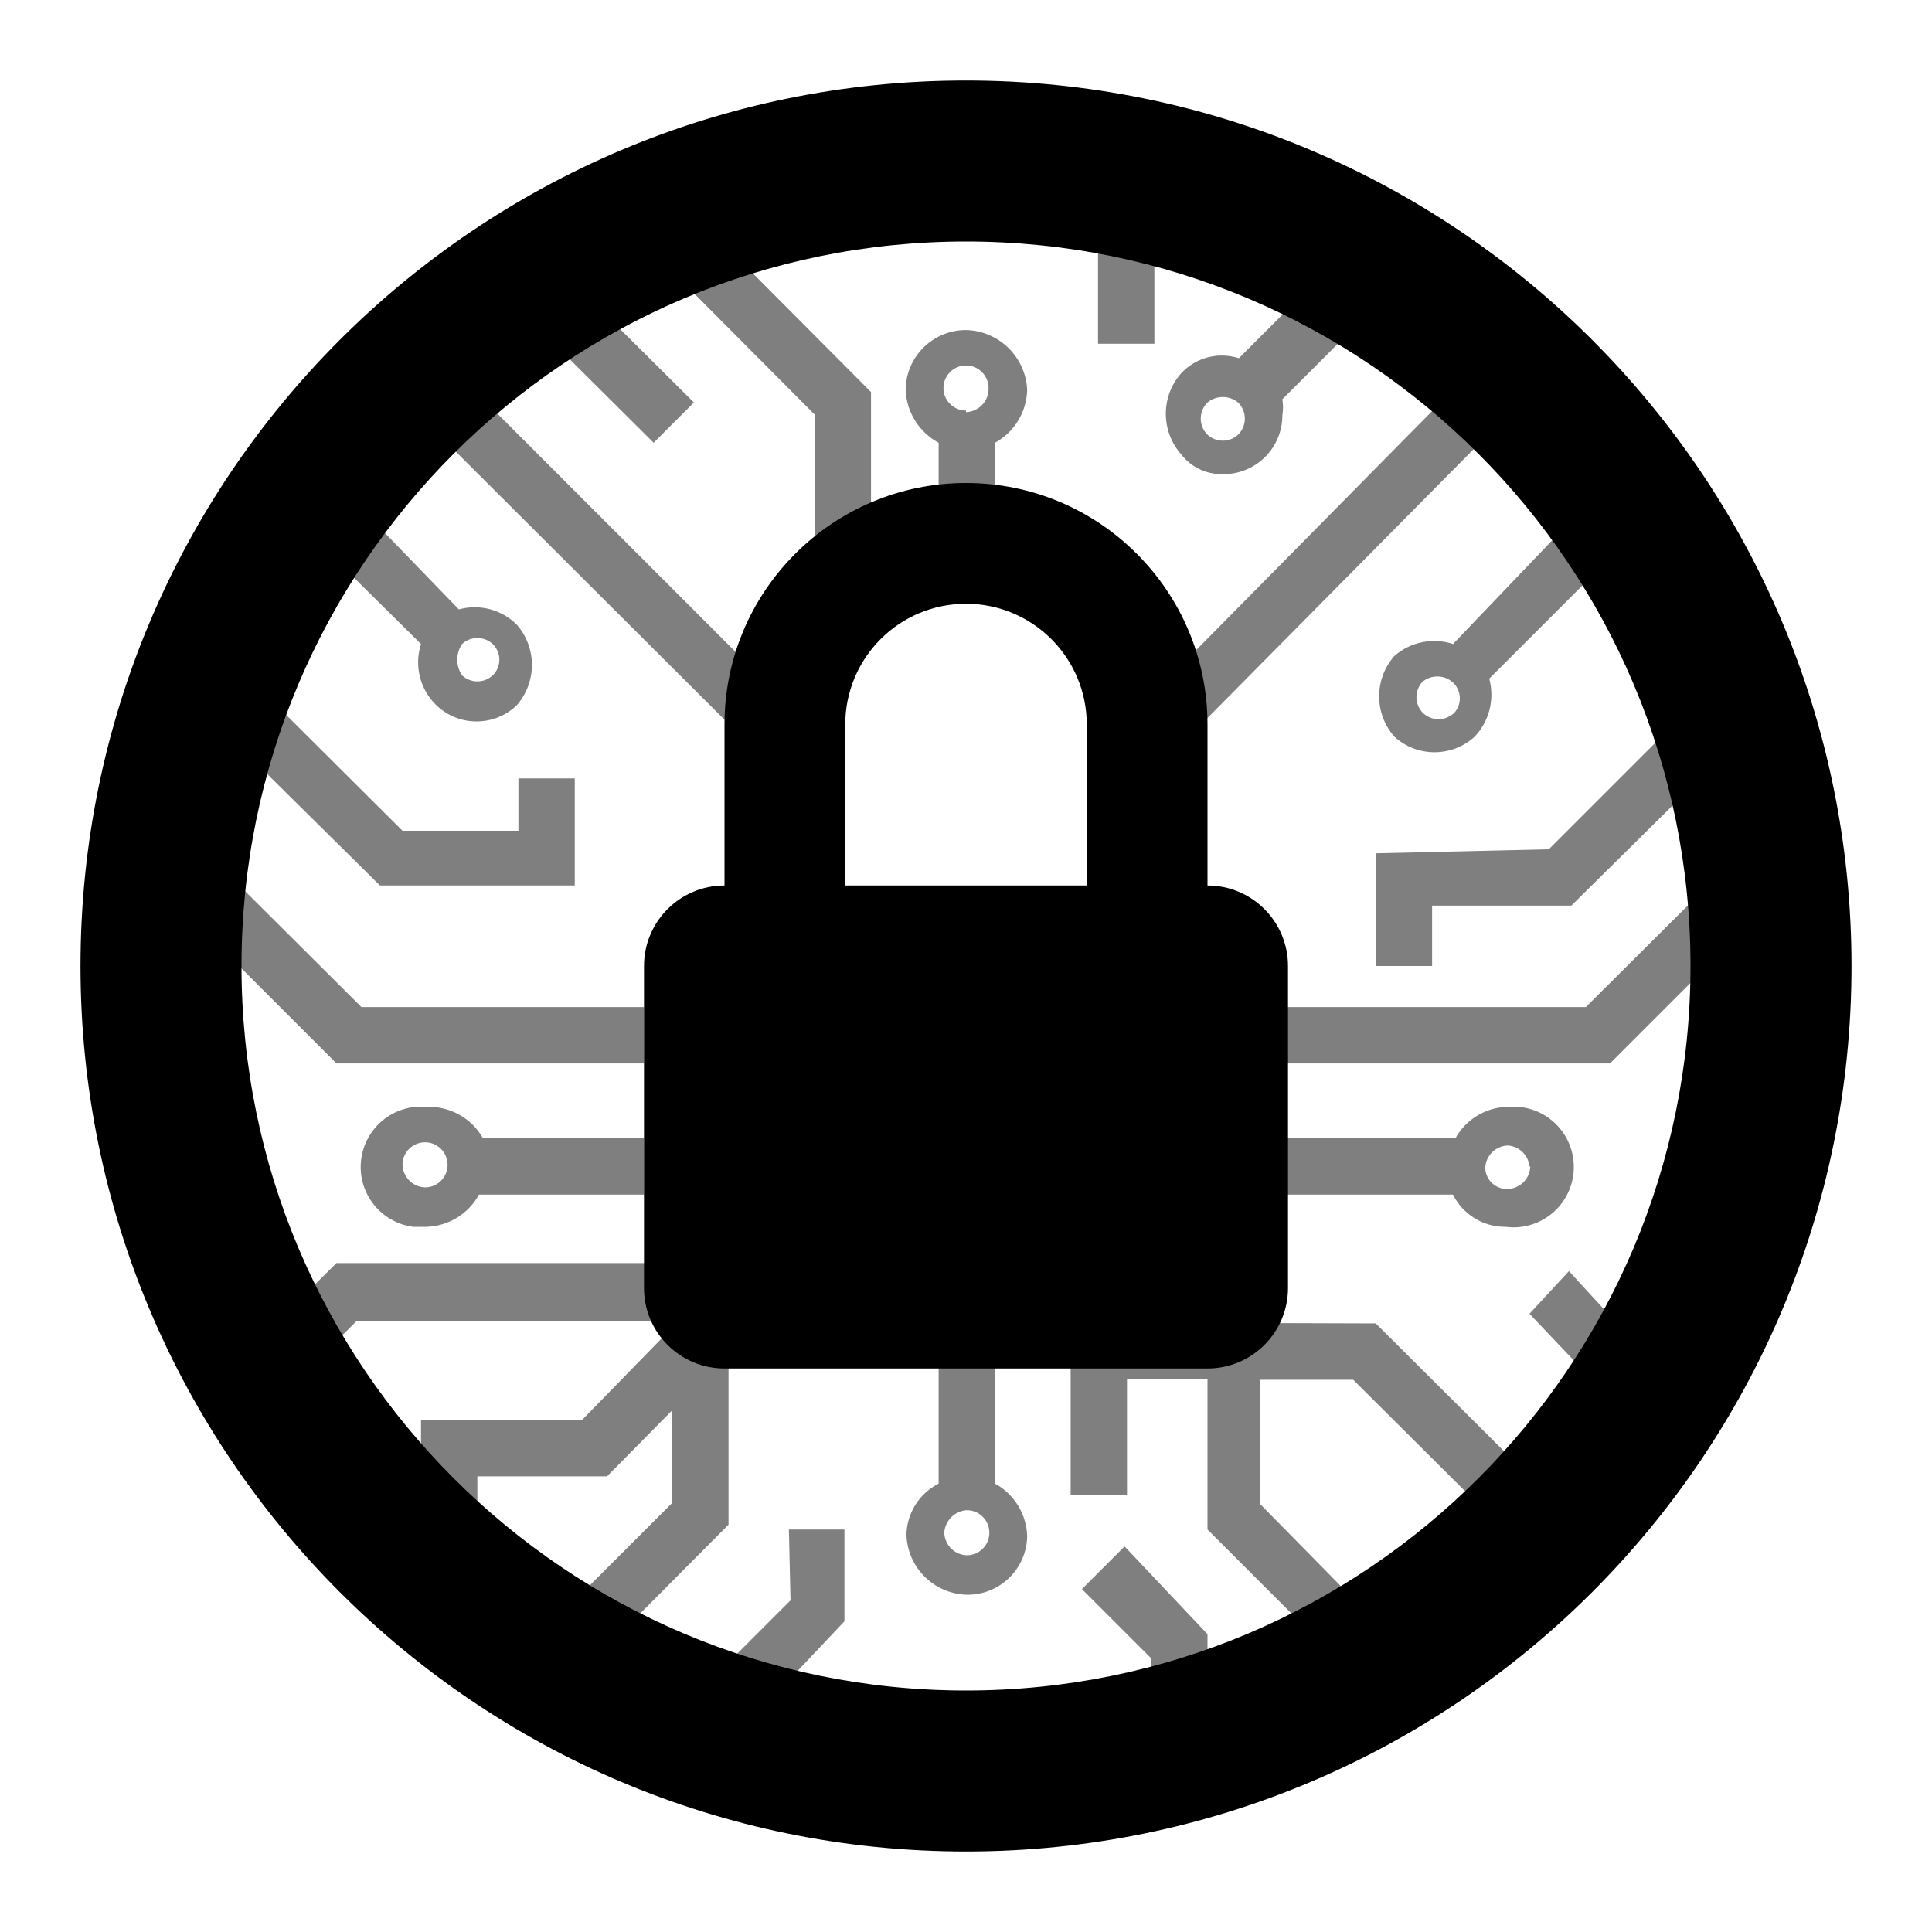
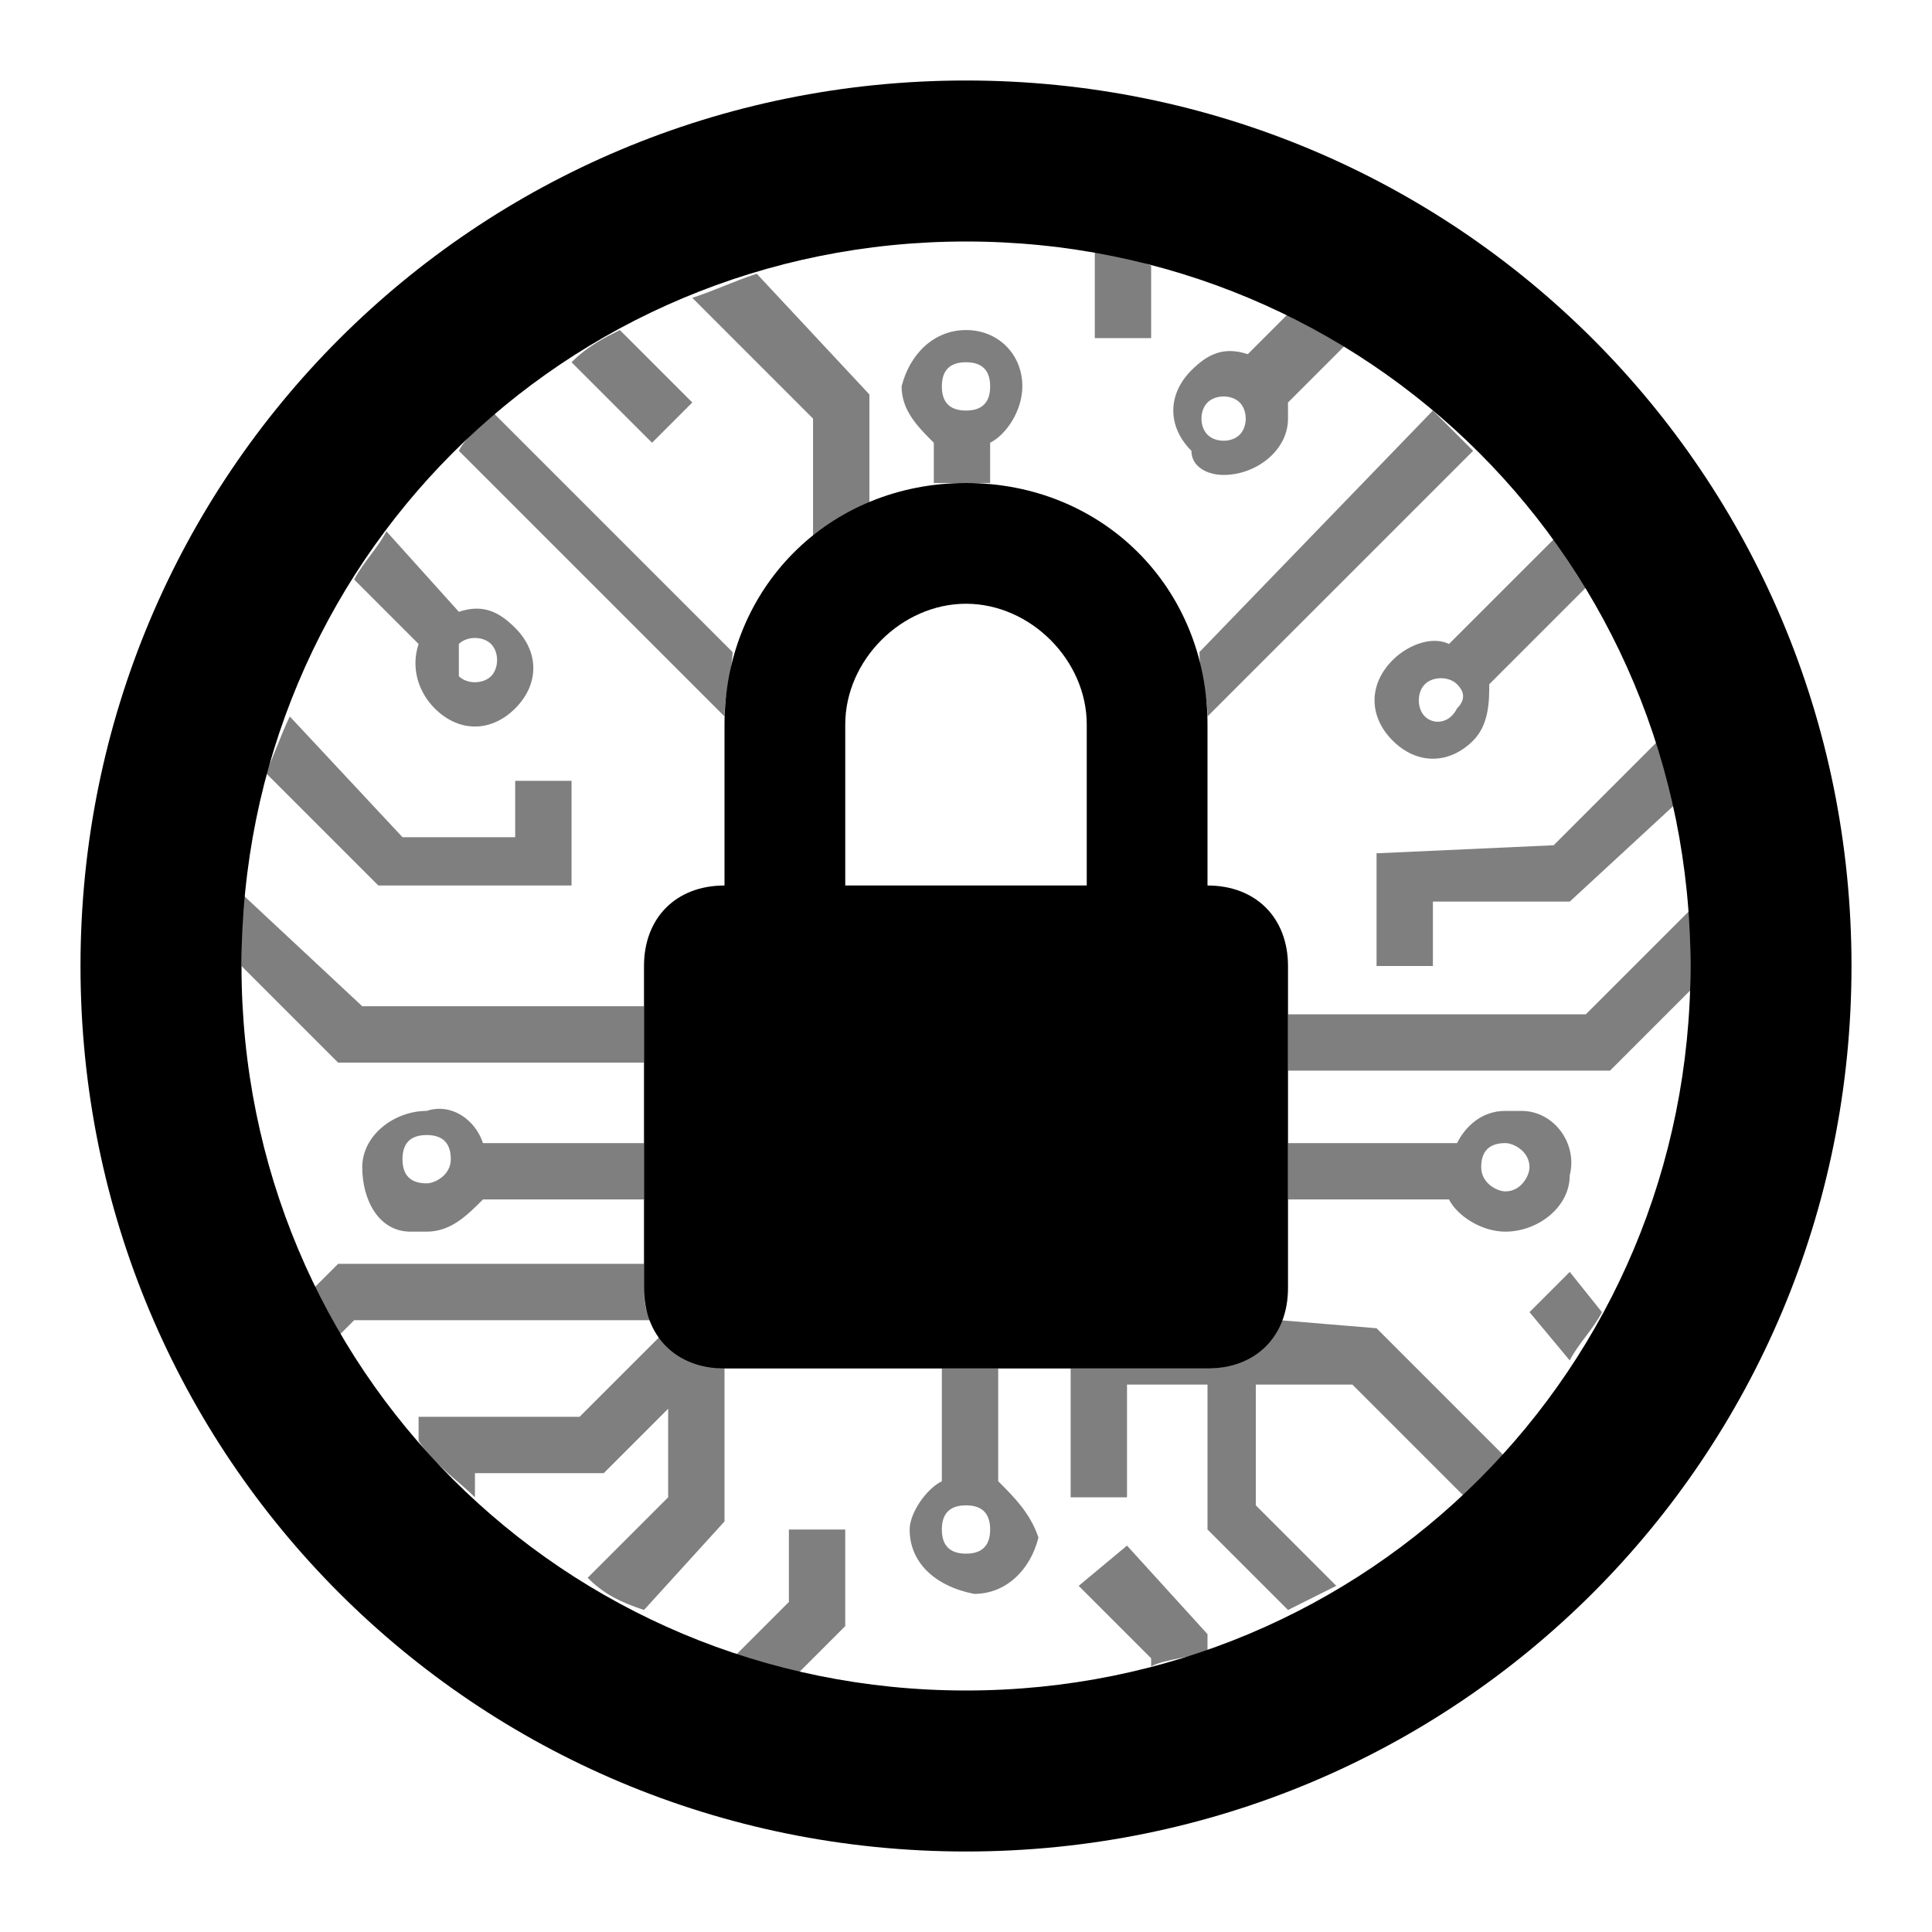
- <svg xmlns="http://www.w3.org/2000/svg" width="24" height="24" viewBox="0 0 24 24">
-   <path d="M12 4.1a.75.75 0 0 0-.75.74.78.78 0 0 0 .41.66V7h.7V5.5a.77.77 0 0 0 .4-.66.78.78 0 0 0-.76-.74zm0 1a.28.28 0 1 1 .28-.28.29.29 0 0 1-.28.3zm.36 13.31v-2.03h-.7v2.05a.73.73 0 0 0-.4.63.77.77 0 0 0 .75.75.74.74 0 0 0 .75-.73.77.77 0 0 0-.4-.65zm-.35.91a.29.29 0 0 1-.28-.28.3.3 0 0 1 .28-.28.28.28 0 1 1 0 .56zM5.3 13.75a.75.75 0 0 0-.17 1.49h.17a.77.77 0 0 0 .65-.4H8v-.7H6a.77.77 0 0 0-.7-.39zm0 1a.29.29 0 0 1-.3-.28.28.28 0 1 1 .29.28zm13.41-1a.76.76 0 0 0-.63.39H15v.7h3.05a.72.72 0 0 0 .65.4.75.75 0 1 0 .17-1.49zm.3.74a.29.29 0 0 1-.28.28.27.27 0 0 1-.28-.26.29.29 0 0 1 .28-.28.29.29 0 0 1 .27.26zM5.42 8.76a.72.72 0 0 0 1 0 .76.76 0 0 0 0-1 .74.74 0 0 0-.72-.19L3.92 5.73l-.49.49L5.23 8a.74.74 0 0 0 .19.76zM5.74 8a.28.28 0 0 1 .38 0 .27.27 0 0 1 0 .39.28.28 0 0 1-.38 0 .35.35 0 0 1 0-.39zm-1.56 5.21L1.57 10.6l.49-.51 2.43 2.42H8v.7zm4.87 5.73L7 21l-.49-.49 1.84-1.84v-1.15l-.81.82H5.93v1.4h-.7v-2.1h2l1.2-1.23h-4l-1 1-.49-.49 1.24-1.23H9v.7h-.07l.26.27-.14.34zM4.72 11L2.06 8.37l.49-.49L5 10.32h1.44v-.65h.7V11zM8.4 2.44l2.42 2.43v2.42h-.7V5.15L7.91 2.93zm8.69 14l2.52 2.51-.49.49-2.31-2.3h-1.16v1.54l1.81 1.84L17 21l-2-2v-1.87h-1v1.44h-.7V16h.7v.43zM20 13.21h-4.8v-.7h4.5l2.43-2.42.48.51zm-4.8-7.32a.73.73 0 0 0 .73-.73.64.64 0 0 0 0-.2l1.44-1.44-.53-.52-1.45 1.45a.69.69 0 0 0-.72.19.76.76 0 0 0 0 1 .63.63 0 0 0 .51.25zM15 5a.3.3 0 0 1 .38 0 .28.28 0 0 1 0 .4.28.28 0 0 1-.38 0 .28.28 0 0 1 0-.4zm2.32 3.15a.76.76 0 0 0 0 1 .74.74 0 0 0 1 0 .76.76 0 0 0 .18-.72l2.24-2.24-.49-.49-2.2 2.3a.75.75 0 0 0-.73.15zm.75.7a.28.28 0 0 1-.4 0 .28.28 0 0 1 0-.38.29.29 0 0 1 .37 0 .27.27 0 0 1 .03.38zm1.17 1.7l2.44-2.44.52.49-2.68 2.65h-1.73V12h-.7v-1.4zM9.8 19h.69v1.14l-1.18 1.25-.49-.51 1-1zm4.17.21L15 20.3v1.3h-.7v-1l-.86-.86zm.37-14.94h-.7V2.4h.7zm5.15 11.52L20.6 17l-.49.49L19 16.32zM14.92 9l-.49-.49 3.95-4 .49.5zM9.06 9L5.11 5.06l.49-.5 4 4zm-.94-3.5L6.26 3.65l.5-.5L8.62 5z" opacity=".5" />
-   <path d="M12 1a11 11 0 1 0 11 11A11 11 0 0 0 12 1zm0 20a9 9 0 1 1 9-9 9 9 0 0 1-9 9zm3-10V9a3 3 0 0 0-6 0v2a1 1 0 0 0-1 1v4a1 1 0 0 0 1 1h6a1 1 0 0 0 1-1v-4a1 1 0 0 0-1-1zm-1.5 0h-3V9a1.5 1.5 0 0 1 3 0z" />
-   <path fill="none" d="M0 0h24v24H0z" />
+ <svg xmlns="http://www.w3.org/2000/svg" id="Layer_1" viewBox="0 0 24 24">
+   <style>.st0{opacity:.5;enable-background:new}</style>
+   <path class="st0" d="M7.1 11V9.7h-.7v.7H5L3.6 8.9c-.1.2-.2.5-.3.7L4.7 11h2.4zM8.6 5l-.9-.9c-.2.1-.4.2-.6.4l1 1 .5-.5zM14.3 3.3c-.2-.1-.5-.1-.7-.2v1.1h.7v-.9zM17.3 8.2c-.3.3-.3.7 0 1 .3.3.7.3 1 0 .2-.2.2-.5.2-.7l1.2-1.2c-.1-.2-.2-.4-.4-.6L18 8c-.2-.1-.5 0-.7.2zm.8.6c-.1.2-.3.2-.4.1-.1-.1-.1-.3 0-.4.1-.1.3-.1.4 0 .1.1.1.2 0 .3zM5.4 8.8c.3.3.7.3 1 0 .3-.3.3-.7 0-1-.2-.2-.4-.3-.7-.2l-.9-1c-.1.2-.3.4-.4.6l.8.8c-.1.3 0 .6.2.8zm.3-.8c.1-.1.3-.1.4 0 .1.1.1.3 0 .4-.1.1-.3.1-.4 0V8zM9.8 19.9l-.7.7c.2.1.5.2.8.2l.6-.6V19h-.7v.9zM19 16.3l.5.6c.1-.2.3-.4.4-.6l-.4-.5-.5.5zM15.2 5.9c.4 0 .8-.3.8-.7V5l.7-.7c-.2-.1-.4-.3-.7-.4l-.5.5c-.3-.1-.5 0-.7.2-.3.3-.3.7 0 1 0 .2.2.3.4.3zM15 5c.1-.1.3-.1.4 0 .1.1.1.3 0 .4-.1.1-.3.1-.4 0-.1-.1-.1-.3 0-.4zM13.4 19.7l.9.9v.1c.2-.1.5-.1.7-.2v-.2l-1-1.1-.6.5zM17.1 10.6V12h.7v-.8h1.7l1.3-1.2c-.1-.3-.1-.5-.2-.8l-1.3 1.3-2.2.1zM21 11.3l-1.3 1.3H16v.7h4l1-1v-.2-.8zM19.5 14.6c.1-.4-.2-.8-.6-.8h-.2c-.3 0-.5.2-.6.4H16v.7h2c.1.2.4.4.7.4.4 0 .8-.3.8-.7zm-.8.2c-.1 0-.3-.1-.3-.3 0-.2.1-.3.3-.3.1 0 .3.1.3.3 0 .1-.1.3-.3.3zM15.9 16.4c-.2.4-.5.6-.9.6h-1.7v1.6h.7v-1.4h1V19l1 1 .6-.3-1-1v-1.5h1.2l1.4 1.4.5-.5-1.6-1.6-1.2-.1zM12.4 18.4V17h-.7v1.4c-.2.1-.4.4-.4.6 0 .4.3.7.8.8.4 0 .7-.3.8-.7-.1-.3-.3-.5-.5-.7zm-.4.9c-.2 0-.3-.1-.3-.3 0-.2.1-.3.3-.3.2 0 .3.1.3.3 0 .2-.1.3-.3.3zM8 16v-.3H4.2l-.3.3.3.6.2-.2h3.7c-.1-.1-.1-.3-.1-.4zM8.2 16.6l-1 1h-2v.3c.2.3.5.5.7.7v-.3h1.6l.8-.8v1.1l-1 1c.2.2.4.3.7.4l1-1.1V17c-.3 0-.6-.2-.8-.4zM5.3 13.8c-.4 0-.8.3-.8.7 0 .4.2.8.6.8h.2c.3 0 .5-.2.7-.4h2v-.7H6c-.1-.3-.4-.5-.7-.4zm0 .9c-.2 0-.3-.1-.3-.3 0-.2.1-.3.3-.3.2 0 .3.1.3.3 0 .2-.2.3-.3.3zM8 13.2v-.7H4.5L3 11.1v.9l1.2 1.2H8zM5.7 5.6L9 8.9c0-.3.1-.6.1-.8l-3-3c-.1.2-.3.3-.4.5zM8.6 3.7l1.5 1.5v1.5c.2-.2.4-.3.7-.4V4.9L9.4 3.4c-.3.1-.5.2-.8.3zM12 4.1c-.4 0-.7.3-.8.7 0 .3.2.5.4.7V6h.7v-.5c.2-.1.4-.4.4-.7 0-.4-.3-.7-.7-.7zm0 1c-.2 0-.3-.1-.3-.3 0-.2.1-.3.3-.3s.3.1.3.3c0 .2-.1.3-.3.3zM15 8.9l3.3-3.3-.5-.5-2.9 3c0 .3.1.5.1.8z" />
+   <g>
+     <path d="M12 1C5.9 1 1 5.9 1 12s4.9 11 11 11 11-4.9 11-11S18.1 1 12 1zm0 20c-5 0-9-4-9-9s4-9 9-9 9 4 9 9-4 9-9 9z" />
+     <path d="M15 11V9c0-1.7-1.3-3-3-3S9 7.3 9 9v2c-.6 0-1 .4-1 1v4c0 .6.4 1 1 1h6c.6 0 1-.4 1-1v-4c0-.6-.4-1-1-1zm-1.5 0h-3V9c0-.8.7-1.5 1.5-1.5s1.5.7 1.5 1.5v2z" />
+   </g>
</svg>
